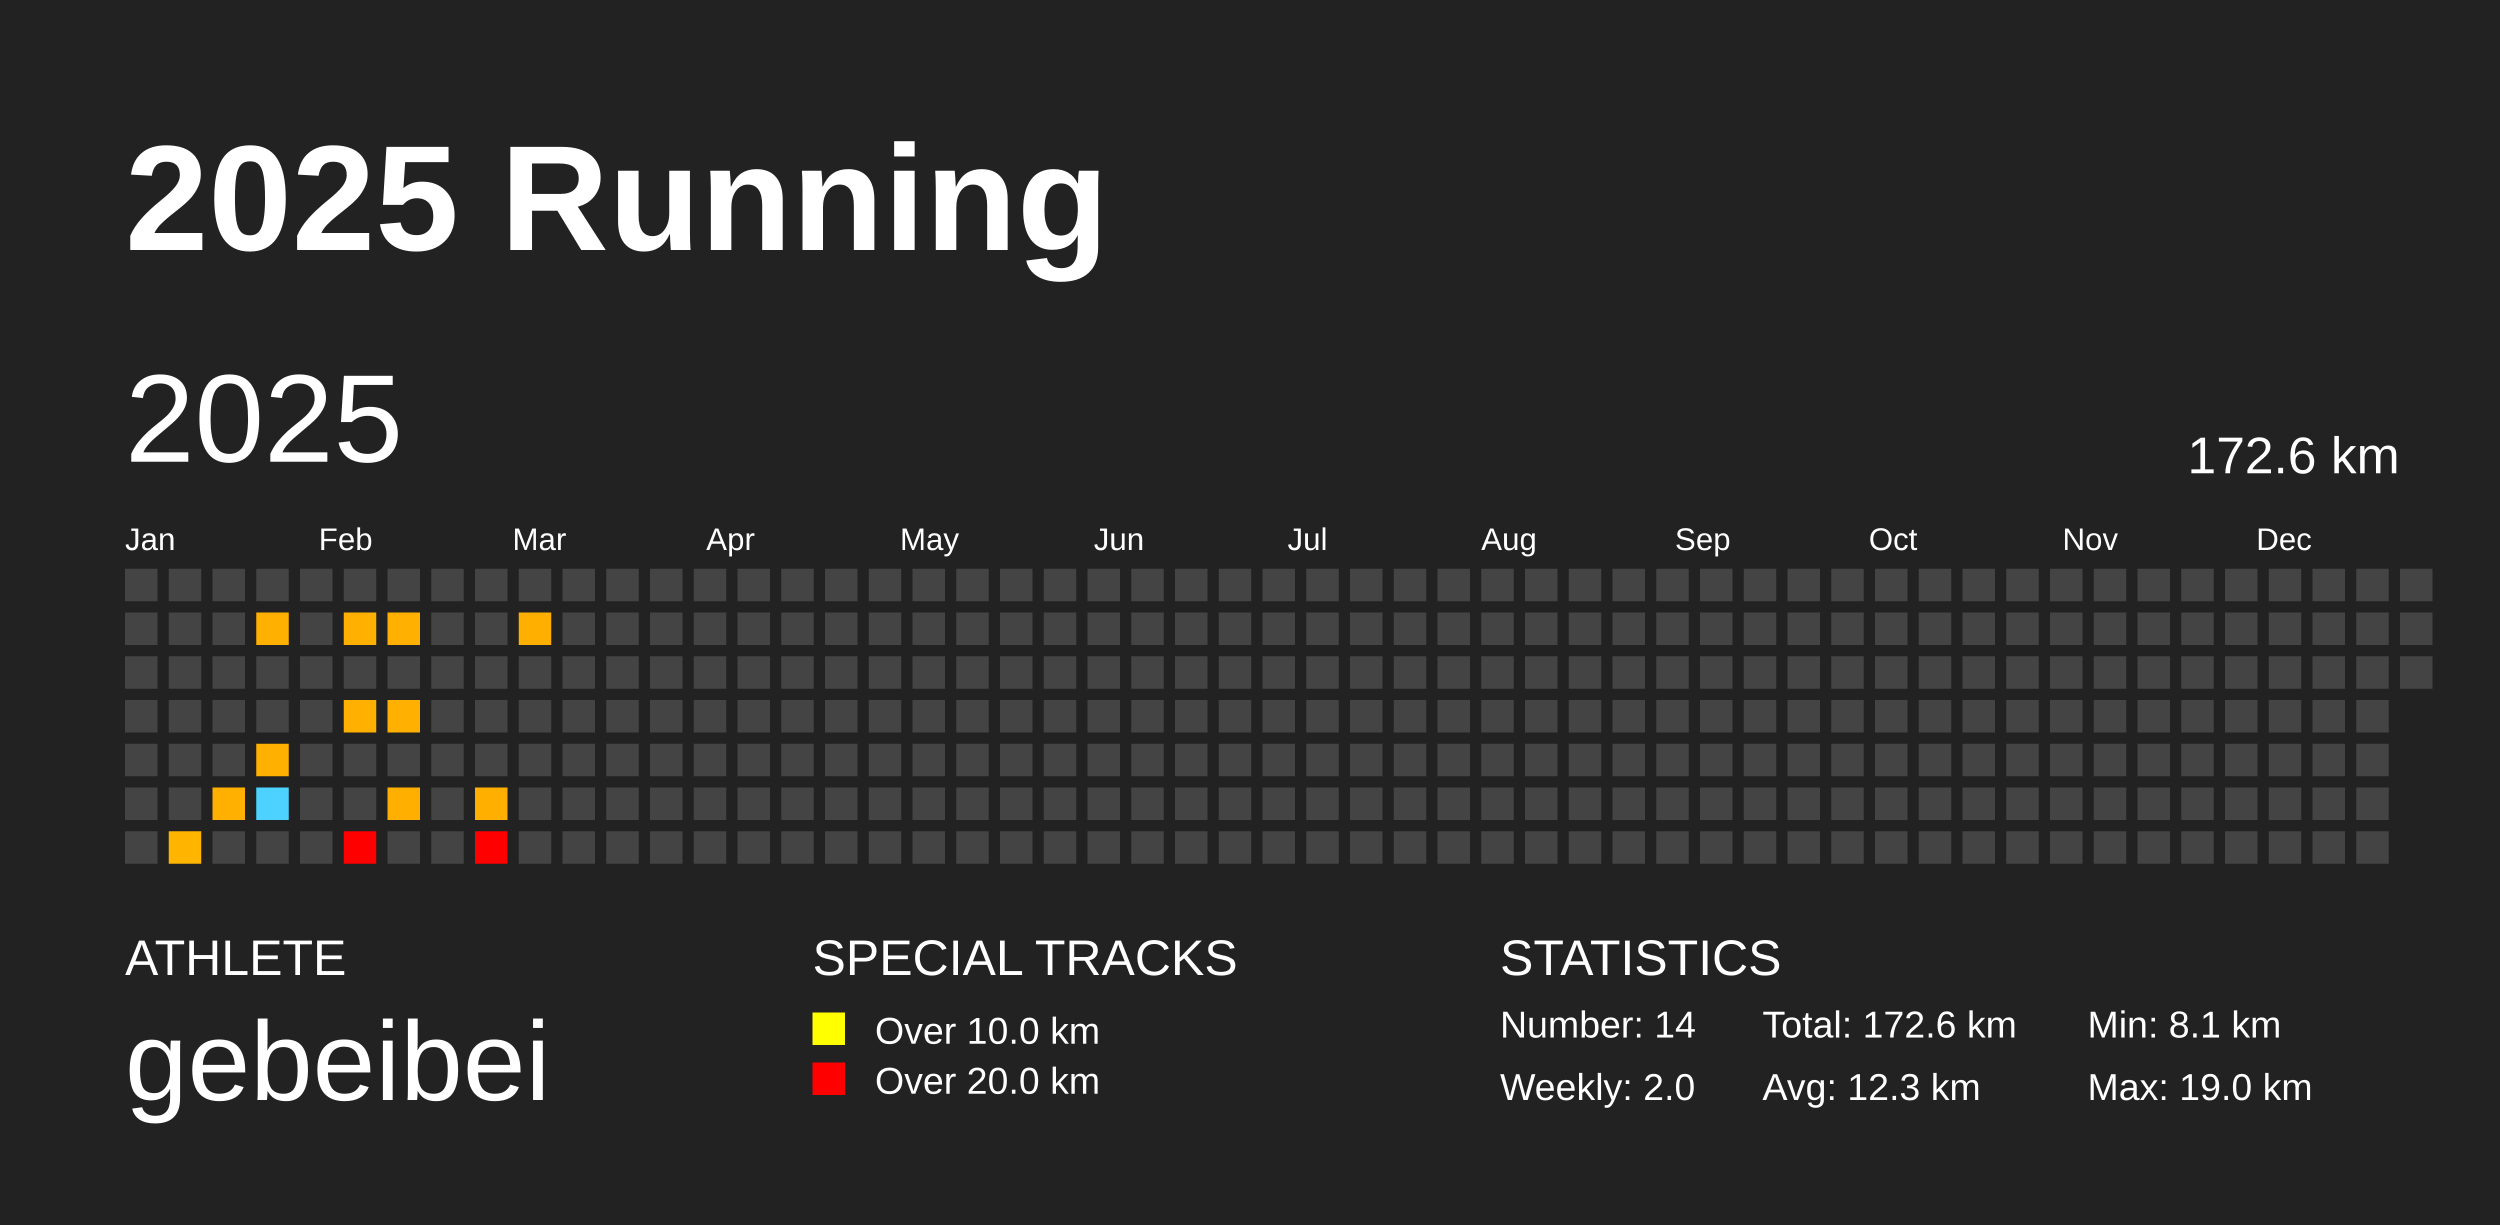
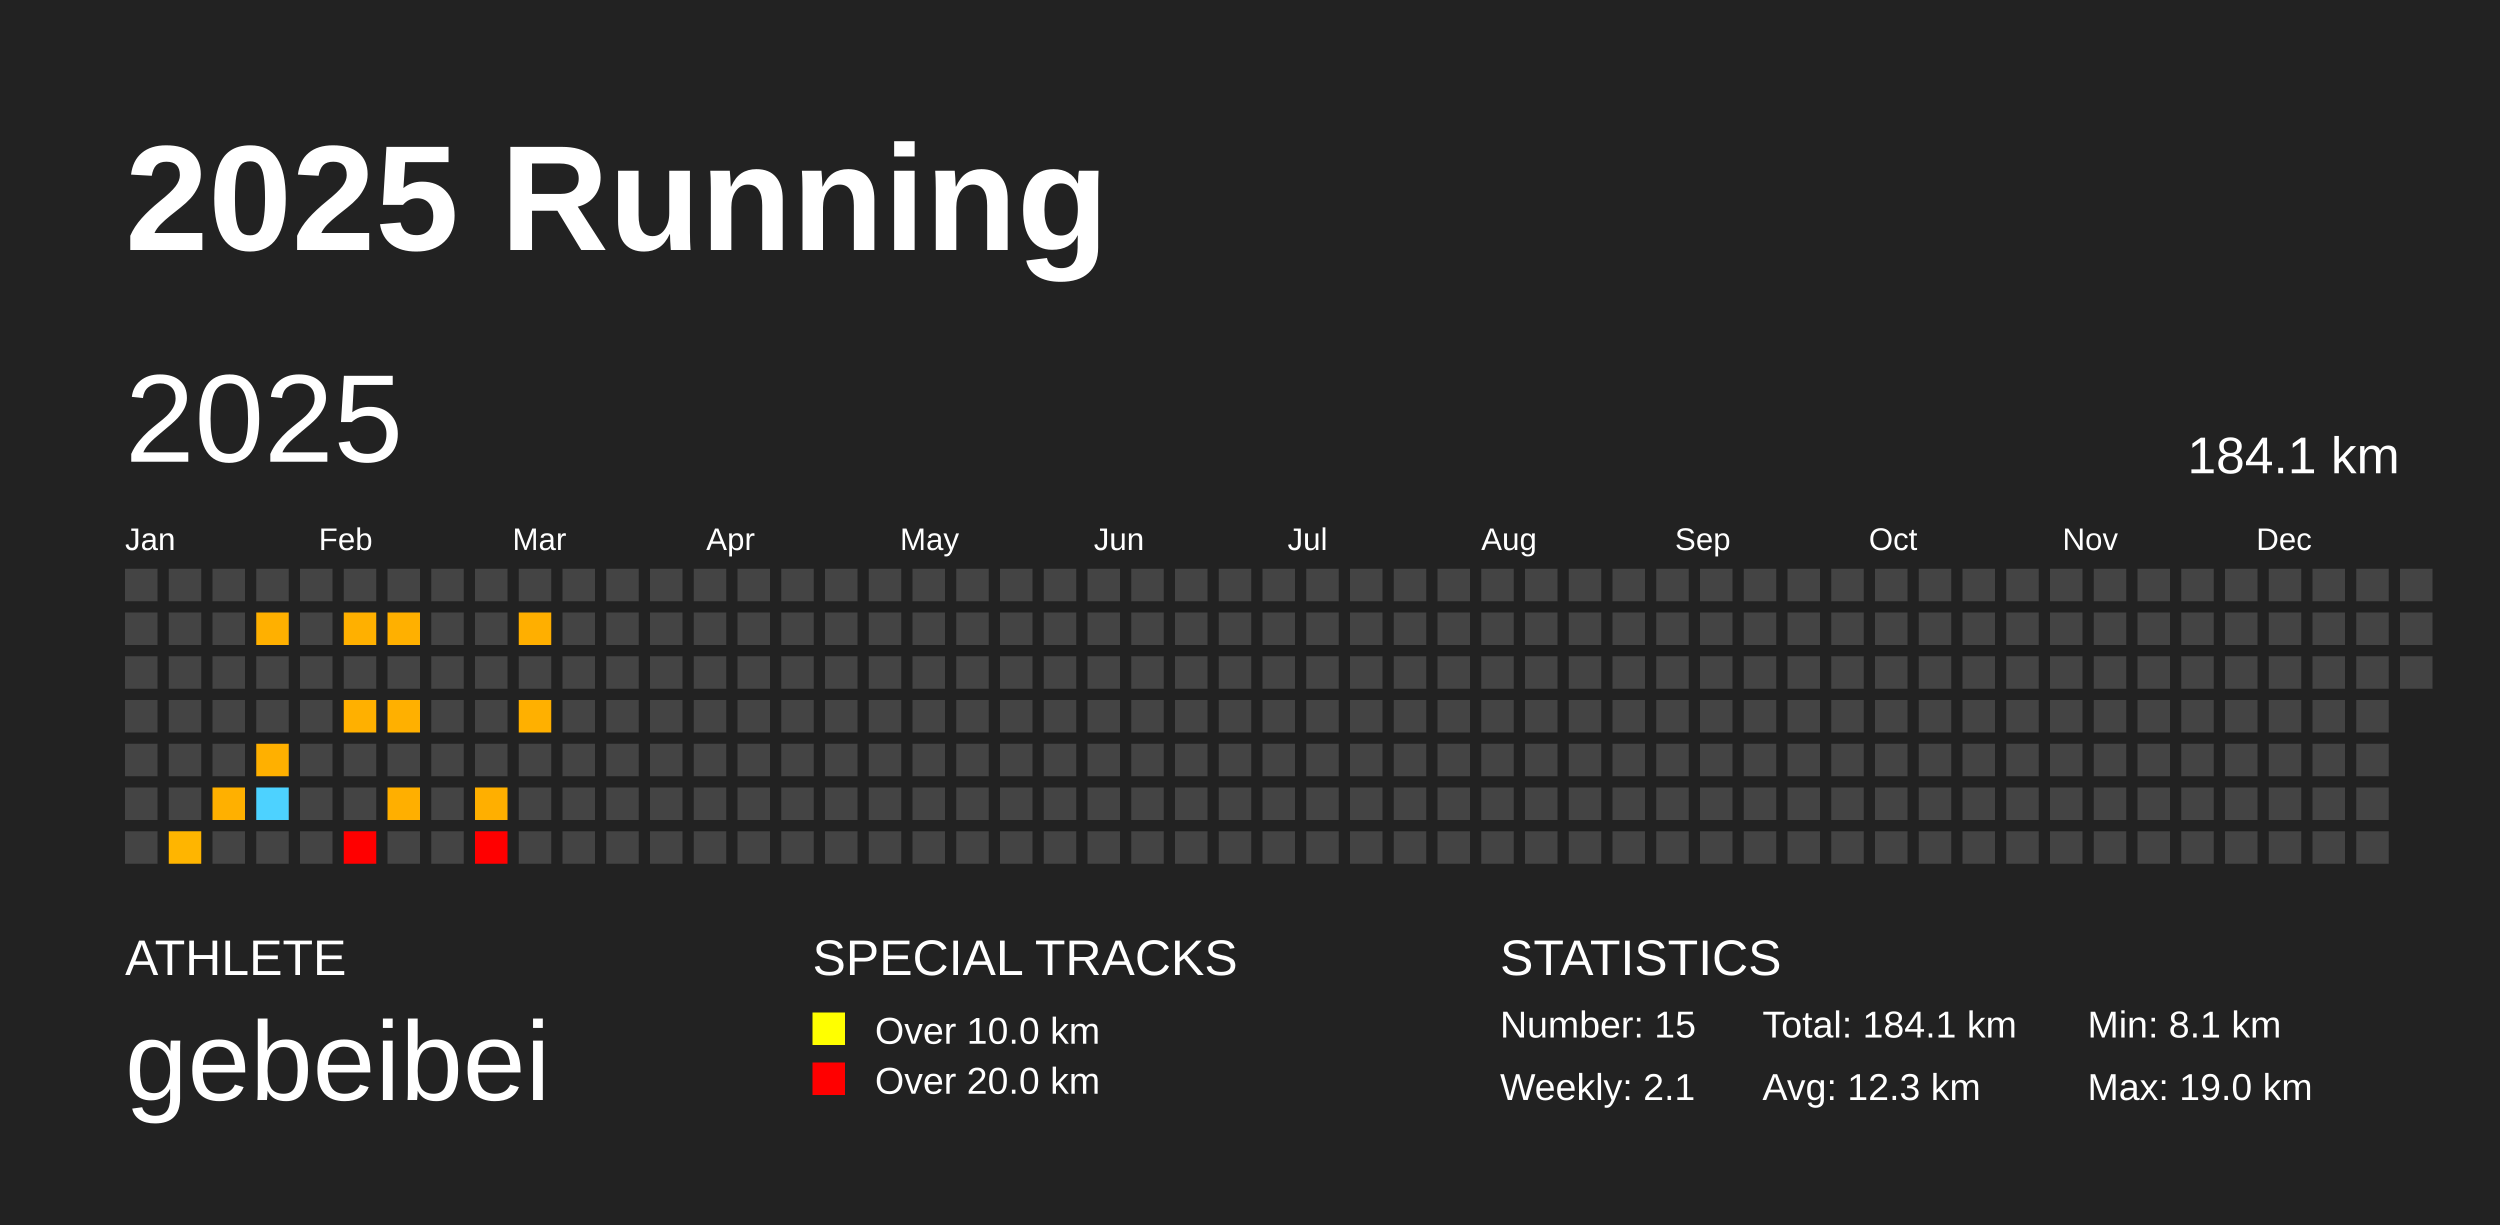
<svg xmlns="http://www.w3.org/2000/svg" baseProfile="full" height="98mm" version="1.1" viewBox="0,0,200,98" width="200mm">
  <defs />
  <rect fill="#222222" height="98" width="200" x="0" y="0" />
  <text fill="#FFFFFF" style="font-size:12px; font-family:Arial; font-weight:bold;" x="10" y="20">2025 Running</text>
  <text fill="#FFFFFF" style="font-size:4px; font-family:Arial" x="10" y="78">ATHLETE</text>
  <text fill="#FFFFFF" style="font-size:9px; font-family:Arial" x="10" y="88">gebeibei</text>
  <text fill="#FFFFFF" style="font-size:4px; font-family:Arial" x="65" y="78">SPECIAL TRACKS</text>
  <rect fill="yellow" height="2.6" width="2.6" x="65" y="81" />
  <text fill="#FFFFFF" style="font-size:3px; font-family:Arial" x="70" y="83.5">Over 10.0 km</text>
  <rect fill="red" height="2.6" width="2.6" x="65" y="85" />
  <text fill="#FFFFFF" style="font-size:3px; font-family:Arial" x="70" y="87.5">Over 20.0 km</text>
  <text fill="#FFFFFF" style="font-size:4px; font-family:Arial" x="120" y="78">STATISTICS</text>
-   <text fill="#FFFFFF" style="font-size:3px; font-family:Arial" x="120" y="83">Number: 14</text>
-   <text fill="#FFFFFF" style="font-size:3px; font-family:Arial" x="120" y="88">Weekly: 2.0</text>
-   <text fill="#FFFFFF" style="font-size:3px; font-family:Arial" x="141" y="83">Total: 172.6 km</text>
+   <text fill="#FFFFFF" style="font-size:3px; font-family:Arial" x="120" y="83">Number: 15</text>
+   <text fill="#FFFFFF" style="font-size:3px; font-family:Arial" x="120" y="88">Weekly: 2.1</text>
+   <text fill="#FFFFFF" style="font-size:3px; font-family:Arial" x="141" y="83">Total: 184.1 km</text>
  <text fill="#FFFFFF" style="font-size:3px; font-family:Arial" x="141" y="88">Avg: 12.3 km</text>
  <text fill="#FFFFFF" style="font-size:3px; font-family:Arial" x="167" y="83">Min: 8.1 km</text>
  <text fill="#FFFFFF" style="font-size:3px; font-family:Arial" x="167" y="88">Max: 19.0 km</text>
  <text dominant-baseline="hanging" fill="#FFFFFF" style="font-size:10.0px; font-family:Arial;" x="10" y="30">2025</text>
-   <text dominant-baseline="hanging" fill="#FFFFFF" style="font-size:4.125px; font-family:Arial;" x="175" y="35">172.6 km</text>
+   <text dominant-baseline="hanging" fill="#FFFFFF" style="font-size:4.125px; font-family:Arial;" x="175" y="35">184.1 km</text>
  <text fill="#FFFFFF" style="font-size:2.5px; font-family:Arial" x="10.0" y="44">Jan</text>
  <text fill="#FFFFFF" style="font-size:2.5px; font-family:Arial" x="25.5" y="44">Feb</text>
  <text fill="#FFFFFF" style="font-size:2.5px; font-family:Arial" x="41.0" y="44">Mar</text>
  <text fill="#FFFFFF" style="font-size:2.5px; font-family:Arial" x="56.5" y="44">Apr</text>
  <text fill="#FFFFFF" style="font-size:2.5px; font-family:Arial" x="72.0" y="44">May</text>
  <text fill="#FFFFFF" style="font-size:2.5px; font-family:Arial" x="87.5" y="44">Jun</text>
  <text fill="#FFFFFF" style="font-size:2.5px; font-family:Arial" x="103.0" y="44">Jul</text>
  <text fill="#FFFFFF" style="font-size:2.5px; font-family:Arial" x="118.5" y="44">Aug</text>
  <text fill="#FFFFFF" style="font-size:2.5px; font-family:Arial" x="134.0" y="44">Sep</text>
  <text fill="#FFFFFF" style="font-size:2.5px; font-family:Arial" x="149.5" y="44">Oct</text>
  <text fill="#FFFFFF" style="font-size:2.5px; font-family:Arial" x="165.0" y="44">Nov</text>
  <text fill="#FFFFFF" style="font-size:2.5px; font-family:Arial" x="180.5" y="44">Dec</text>
  <rect fill="#444444" height="2.6" width="2.6" x="10.0" y="45.5" />
  <rect fill="#444444" height="2.6" width="2.6" x="10.0" y="49.0" />
  <rect fill="#444444" height="2.6" width="2.6" x="10.0" y="52.5" />
  <rect fill="#444444" height="2.6" width="2.6" x="10.0" y="56.0" />
  <rect fill="#444444" height="2.6" width="2.6" x="10.0" y="59.5" />
  <rect fill="#444444" height="2.6" width="2.6" x="10.0" y="63.0" />
  <rect fill="#444444" height="2.6" width="2.6" x="10.0" y="66.5" />
  <rect fill="#444444" height="2.6" width="2.6" x="13.5" y="45.5" />
  <rect fill="#444444" height="2.6" width="2.6" x="13.5" y="49.0" />
  <rect fill="#444444" height="2.6" width="2.6" x="13.5" y="52.5" />
  <rect fill="#444444" height="2.6" width="2.6" x="13.5" y="56.0" />
  <rect fill="#444444" height="2.6" width="2.6" x="13.5" y="59.5" />
  <rect fill="#444444" height="2.6" width="2.6" x="13.5" y="63.0" />
  <rect fill="#ffb500" height="2.6" width="2.6" x="13.5" y="66.5" />
  <rect fill="#444444" height="2.6" width="2.6" x="17.0" y="45.5" />
  <rect fill="#444444" height="2.6" width="2.6" x="17.0" y="49.0" />
  <rect fill="#444444" height="2.6" width="2.6" x="17.0" y="52.5" />
  <rect fill="#444444" height="2.6" width="2.6" x="17.0" y="56.0" />
  <rect fill="#444444" height="2.6" width="2.6" x="17.0" y="59.5" />
  <rect fill="#ffb000" height="2.6" width="2.6" x="17.0" y="63.0" />
  <rect fill="#444444" height="2.6" width="2.6" x="17.0" y="66.5" />
  <rect fill="#444444" height="2.6" width="2.6" x="20.5" y="45.5" />
  <rect fill="#ffb000" height="2.6" width="2.6" x="20.5" y="49.0" />
  <rect fill="#444444" height="2.6" width="2.6" x="20.5" y="52.5" />
  <rect fill="#444444" height="2.6" width="2.6" x="20.5" y="56.0" />
  <rect fill="#ffb000" height="2.6" width="2.6" x="20.5" y="59.5" />
  <rect fill="#4dd2ff" height="2.6" width="2.6" x="20.5" y="63.0" />
  <rect fill="#444444" height="2.6" width="2.6" x="20.5" y="66.5" />
  <rect fill="#444444" height="2.6" width="2.6" x="24.0" y="45.5" />
  <rect fill="#444444" height="2.6" width="2.6" x="24.0" y="49.0" />
  <rect fill="#444444" height="2.6" width="2.6" x="24.0" y="52.5" />
  <rect fill="#444444" height="2.6" width="2.6" x="24.0" y="56.0" />
  <rect fill="#444444" height="2.6" width="2.6" x="24.0" y="59.5" />
  <rect fill="#444444" height="2.6" width="2.6" x="24.0" y="63.0" />
  <rect fill="#444444" height="2.6" width="2.6" x="24.0" y="66.5" />
  <rect fill="#444444" height="2.6" width="2.6" x="27.5" y="45.5" />
  <rect fill="#ffb000" height="2.6" width="2.6" x="27.5" y="49.0" />
  <rect fill="#444444" height="2.6" width="2.6" x="27.5" y="52.5" />
  <rect fill="#ffb000" height="2.6" width="2.6" x="27.5" y="56.0" />
  <rect fill="#444444" height="2.6" width="2.6" x="27.5" y="59.5" />
  <rect fill="#444444" height="2.6" width="2.6" x="27.5" y="63.0" />
  <rect fill="#ff0000" height="2.6" width="2.6" x="27.5" y="66.5" />
  <rect fill="#444444" height="2.6" width="2.6" x="31.0" y="45.5" />
  <rect fill="#ffb000" height="2.6" width="2.6" x="31.0" y="49.0" />
  <rect fill="#444444" height="2.6" width="2.6" x="31.0" y="52.5" />
  <rect fill="#ffb000" height="2.6" width="2.6" x="31.0" y="56.0" />
  <rect fill="#444444" height="2.6" width="2.6" x="31.0" y="59.5" />
  <rect fill="#ffaf00" height="2.6" width="2.6" x="31.0" y="63.0" />
  <rect fill="#444444" height="2.6" width="2.6" x="31.0" y="66.5" />
  <rect fill="#444444" height="2.6" width="2.6" x="34.5" y="45.5" />
  <rect fill="#444444" height="2.6" width="2.6" x="34.5" y="49.0" />
  <rect fill="#444444" height="2.6" width="2.6" x="34.5" y="52.5" />
  <rect fill="#444444" height="2.6" width="2.6" x="34.5" y="56.0" />
  <rect fill="#444444" height="2.6" width="2.6" x="34.5" y="59.5" />
  <rect fill="#444444" height="2.6" width="2.6" x="34.5" y="63.0" />
  <rect fill="#444444" height="2.6" width="2.6" x="34.5" y="66.5" />
  <rect fill="#444444" height="2.6" width="2.6" x="38.0" y="45.5" />
  <rect fill="#444444" height="2.6" width="2.6" x="38.0" y="49.0" />
  <rect fill="#444444" height="2.6" width="2.6" x="38.0" y="52.5" />
  <rect fill="#444444" height="2.6" width="2.6" x="38.0" y="56.0" />
  <rect fill="#444444" height="2.6" width="2.6" x="38.0" y="59.5" />
  <rect fill="#ffaf00" height="2.6" width="2.6" x="38.0" y="63.0" />
  <rect fill="#ff0000" height="2.6" width="2.6" x="38.0" y="66.5" />
  <rect fill="#444444" height="2.6" width="2.6" x="41.5" y="45.5" />
  <rect fill="#ffaf00" height="2.6" width="2.6" x="41.5" y="49.0" />
  <rect fill="#444444" height="2.6" width="2.6" x="41.5" y="52.5" />
-   <rect fill="#444444" height="2.6" width="2.6" x="41.5" y="56.0" />
+   <rect fill="#ffb000" height="2.6" width="2.6" x="41.5" y="56.0" />
  <rect fill="#444444" height="2.6" width="2.6" x="41.5" y="59.5" />
  <rect fill="#444444" height="2.6" width="2.6" x="41.5" y="63.0" />
  <rect fill="#444444" height="2.6" width="2.6" x="41.5" y="66.5" />
  <rect fill="#444444" height="2.6" width="2.6" x="45.0" y="45.5" />
  <rect fill="#444444" height="2.6" width="2.6" x="45.0" y="49.0" />
  <rect fill="#444444" height="2.6" width="2.6" x="45.0" y="52.5" />
  <rect fill="#444444" height="2.6" width="2.6" x="45.0" y="56.0" />
  <rect fill="#444444" height="2.6" width="2.6" x="45.0" y="59.5" />
  <rect fill="#444444" height="2.6" width="2.6" x="45.0" y="63.0" />
  <rect fill="#444444" height="2.6" width="2.6" x="45.0" y="66.5" />
  <rect fill="#444444" height="2.6" width="2.6" x="48.5" y="45.5" />
  <rect fill="#444444" height="2.6" width="2.6" x="48.5" y="49.0" />
  <rect fill="#444444" height="2.6" width="2.6" x="48.5" y="52.5" />
  <rect fill="#444444" height="2.6" width="2.6" x="48.5" y="56.0" />
  <rect fill="#444444" height="2.6" width="2.6" x="48.5" y="59.5" />
  <rect fill="#444444" height="2.6" width="2.6" x="48.5" y="63.0" />
  <rect fill="#444444" height="2.6" width="2.6" x="48.5" y="66.5" />
  <rect fill="#444444" height="2.6" width="2.6" x="52.0" y="45.5" />
  <rect fill="#444444" height="2.6" width="2.6" x="52.0" y="49.0" />
  <rect fill="#444444" height="2.6" width="2.6" x="52.0" y="52.5" />
  <rect fill="#444444" height="2.6" width="2.6" x="52.0" y="56.0" />
  <rect fill="#444444" height="2.6" width="2.6" x="52.0" y="59.5" />
  <rect fill="#444444" height="2.6" width="2.6" x="52.0" y="63.0" />
  <rect fill="#444444" height="2.6" width="2.6" x="52.0" y="66.5" />
  <rect fill="#444444" height="2.6" width="2.6" x="55.5" y="45.5" />
  <rect fill="#444444" height="2.6" width="2.6" x="55.5" y="49.0" />
  <rect fill="#444444" height="2.6" width="2.6" x="55.5" y="52.5" />
  <rect fill="#444444" height="2.6" width="2.6" x="55.5" y="56.0" />
  <rect fill="#444444" height="2.6" width="2.6" x="55.5" y="59.5" />
  <rect fill="#444444" height="2.6" width="2.6" x="55.5" y="63.0" />
  <rect fill="#444444" height="2.6" width="2.6" x="55.5" y="66.5" />
  <rect fill="#444444" height="2.6" width="2.6" x="59.0" y="45.5" />
  <rect fill="#444444" height="2.6" width="2.6" x="59.0" y="49.0" />
  <rect fill="#444444" height="2.6" width="2.6" x="59.0" y="52.5" />
  <rect fill="#444444" height="2.6" width="2.6" x="59.0" y="56.0" />
  <rect fill="#444444" height="2.6" width="2.6" x="59.0" y="59.5" />
  <rect fill="#444444" height="2.6" width="2.6" x="59.0" y="63.0" />
  <rect fill="#444444" height="2.6" width="2.6" x="59.0" y="66.5" />
  <rect fill="#444444" height="2.6" width="2.6" x="62.5" y="45.5" />
  <rect fill="#444444" height="2.6" width="2.6" x="62.5" y="49.0" />
  <rect fill="#444444" height="2.6" width="2.6" x="62.5" y="52.5" />
  <rect fill="#444444" height="2.6" width="2.6" x="62.5" y="56.0" />
  <rect fill="#444444" height="2.6" width="2.6" x="62.5" y="59.5" />
  <rect fill="#444444" height="2.6" width="2.6" x="62.5" y="63.0" />
  <rect fill="#444444" height="2.6" width="2.6" x="62.5" y="66.5" />
  <rect fill="#444444" height="2.6" width="2.6" x="66.0" y="45.5" />
  <rect fill="#444444" height="2.6" width="2.6" x="66.0" y="49.0" />
  <rect fill="#444444" height="2.6" width="2.6" x="66.0" y="52.5" />
  <rect fill="#444444" height="2.6" width="2.6" x="66.0" y="56.0" />
  <rect fill="#444444" height="2.6" width="2.6" x="66.0" y="59.5" />
  <rect fill="#444444" height="2.6" width="2.6" x="66.0" y="63.0" />
  <rect fill="#444444" height="2.6" width="2.6" x="66.0" y="66.5" />
  <rect fill="#444444" height="2.6" width="2.6" x="69.5" y="45.5" />
  <rect fill="#444444" height="2.6" width="2.6" x="69.5" y="49.0" />
  <rect fill="#444444" height="2.6" width="2.6" x="69.5" y="52.5" />
  <rect fill="#444444" height="2.6" width="2.6" x="69.5" y="56.0" />
  <rect fill="#444444" height="2.6" width="2.6" x="69.5" y="59.5" />
  <rect fill="#444444" height="2.6" width="2.6" x="69.5" y="63.0" />
  <rect fill="#444444" height="2.6" width="2.6" x="69.5" y="66.5" />
  <rect fill="#444444" height="2.6" width="2.6" x="73.0" y="45.5" />
  <rect fill="#444444" height="2.6" width="2.6" x="73.0" y="49.0" />
  <rect fill="#444444" height="2.6" width="2.6" x="73.0" y="52.5" />
  <rect fill="#444444" height="2.6" width="2.6" x="73.0" y="56.0" />
  <rect fill="#444444" height="2.6" width="2.6" x="73.0" y="59.5" />
  <rect fill="#444444" height="2.6" width="2.6" x="73.0" y="63.0" />
  <rect fill="#444444" height="2.6" width="2.6" x="73.0" y="66.5" />
  <rect fill="#444444" height="2.6" width="2.6" x="76.5" y="45.5" />
  <rect fill="#444444" height="2.6" width="2.6" x="76.5" y="49.0" />
  <rect fill="#444444" height="2.6" width="2.6" x="76.5" y="52.5" />
  <rect fill="#444444" height="2.6" width="2.6" x="76.5" y="56.0" />
  <rect fill="#444444" height="2.6" width="2.6" x="76.5" y="59.5" />
  <rect fill="#444444" height="2.6" width="2.6" x="76.5" y="63.0" />
  <rect fill="#444444" height="2.6" width="2.6" x="76.5" y="66.5" />
  <rect fill="#444444" height="2.6" width="2.6" x="80.0" y="45.5" />
  <rect fill="#444444" height="2.6" width="2.6" x="80.0" y="49.0" />
  <rect fill="#444444" height="2.6" width="2.6" x="80.0" y="52.5" />
  <rect fill="#444444" height="2.6" width="2.6" x="80.0" y="56.0" />
  <rect fill="#444444" height="2.6" width="2.6" x="80.0" y="59.5" />
  <rect fill="#444444" height="2.6" width="2.6" x="80.0" y="63.0" />
  <rect fill="#444444" height="2.6" width="2.6" x="80.0" y="66.5" />
  <rect fill="#444444" height="2.6" width="2.6" x="83.5" y="45.5" />
  <rect fill="#444444" height="2.6" width="2.6" x="83.5" y="49.0" />
  <rect fill="#444444" height="2.6" width="2.6" x="83.5" y="52.5" />
  <rect fill="#444444" height="2.6" width="2.6" x="83.5" y="56.0" />
  <rect fill="#444444" height="2.6" width="2.6" x="83.5" y="59.5" />
  <rect fill="#444444" height="2.6" width="2.6" x="83.5" y="63.0" />
  <rect fill="#444444" height="2.6" width="2.6" x="83.5" y="66.5" />
  <rect fill="#444444" height="2.6" width="2.6" x="87.0" y="45.5" />
  <rect fill="#444444" height="2.6" width="2.6" x="87.0" y="49.0" />
  <rect fill="#444444" height="2.6" width="2.6" x="87.0" y="52.5" />
  <rect fill="#444444" height="2.6" width="2.6" x="87.0" y="56.0" />
  <rect fill="#444444" height="2.6" width="2.6" x="87.0" y="59.5" />
  <rect fill="#444444" height="2.6" width="2.6" x="87.0" y="63.0" />
  <rect fill="#444444" height="2.6" width="2.6" x="87.0" y="66.5" />
  <rect fill="#444444" height="2.6" width="2.6" x="90.5" y="45.5" />
  <rect fill="#444444" height="2.6" width="2.6" x="90.5" y="49.0" />
  <rect fill="#444444" height="2.6" width="2.6" x="90.5" y="52.5" />
  <rect fill="#444444" height="2.6" width="2.6" x="90.5" y="56.0" />
  <rect fill="#444444" height="2.6" width="2.6" x="90.5" y="59.5" />
  <rect fill="#444444" height="2.6" width="2.6" x="90.5" y="63.0" />
  <rect fill="#444444" height="2.6" width="2.6" x="90.5" y="66.5" />
  <rect fill="#444444" height="2.6" width="2.6" x="94.0" y="45.5" />
  <rect fill="#444444" height="2.6" width="2.6" x="94.0" y="49.0" />
  <rect fill="#444444" height="2.6" width="2.6" x="94.0" y="52.5" />
  <rect fill="#444444" height="2.6" width="2.6" x="94.0" y="56.0" />
  <rect fill="#444444" height="2.6" width="2.6" x="94.0" y="59.5" />
  <rect fill="#444444" height="2.6" width="2.6" x="94.0" y="63.0" />
  <rect fill="#444444" height="2.6" width="2.6" x="94.0" y="66.5" />
  <rect fill="#444444" height="2.6" width="2.6" x="97.5" y="45.5" />
  <rect fill="#444444" height="2.6" width="2.6" x="97.5" y="49.0" />
  <rect fill="#444444" height="2.6" width="2.6" x="97.5" y="52.5" />
  <rect fill="#444444" height="2.6" width="2.6" x="97.5" y="56.0" />
  <rect fill="#444444" height="2.6" width="2.6" x="97.5" y="59.5" />
  <rect fill="#444444" height="2.6" width="2.6" x="97.5" y="63.0" />
  <rect fill="#444444" height="2.6" width="2.6" x="97.5" y="66.5" />
  <rect fill="#444444" height="2.6" width="2.6" x="101.0" y="45.5" />
  <rect fill="#444444" height="2.6" width="2.6" x="101.0" y="49.0" />
  <rect fill="#444444" height="2.6" width="2.6" x="101.0" y="52.5" />
  <rect fill="#444444" height="2.6" width="2.6" x="101.0" y="56.0" />
  <rect fill="#444444" height="2.6" width="2.6" x="101.0" y="59.5" />
  <rect fill="#444444" height="2.6" width="2.6" x="101.0" y="63.0" />
  <rect fill="#444444" height="2.6" width="2.6" x="101.0" y="66.5" />
  <rect fill="#444444" height="2.6" width="2.6" x="104.5" y="45.5" />
  <rect fill="#444444" height="2.6" width="2.6" x="104.5" y="49.0" />
  <rect fill="#444444" height="2.6" width="2.6" x="104.5" y="52.5" />
  <rect fill="#444444" height="2.6" width="2.6" x="104.5" y="56.0" />
  <rect fill="#444444" height="2.6" width="2.6" x="104.5" y="59.5" />
  <rect fill="#444444" height="2.6" width="2.6" x="104.5" y="63.0" />
  <rect fill="#444444" height="2.6" width="2.6" x="104.5" y="66.5" />
  <rect fill="#444444" height="2.6" width="2.6" x="108.0" y="45.5" />
  <rect fill="#444444" height="2.6" width="2.6" x="108.0" y="49.0" />
  <rect fill="#444444" height="2.6" width="2.6" x="108.0" y="52.5" />
  <rect fill="#444444" height="2.6" width="2.6" x="108.0" y="56.0" />
  <rect fill="#444444" height="2.6" width="2.6" x="108.0" y="59.5" />
  <rect fill="#444444" height="2.6" width="2.6" x="108.0" y="63.0" />
  <rect fill="#444444" height="2.6" width="2.6" x="108.0" y="66.5" />
  <rect fill="#444444" height="2.6" width="2.6" x="111.5" y="45.5" />
  <rect fill="#444444" height="2.6" width="2.6" x="111.5" y="49.0" />
  <rect fill="#444444" height="2.6" width="2.6" x="111.5" y="52.5" />
  <rect fill="#444444" height="2.6" width="2.6" x="111.5" y="56.0" />
  <rect fill="#444444" height="2.6" width="2.6" x="111.5" y="59.5" />
  <rect fill="#444444" height="2.6" width="2.6" x="111.5" y="63.0" />
  <rect fill="#444444" height="2.6" width="2.6" x="111.5" y="66.5" />
  <rect fill="#444444" height="2.6" width="2.6" x="115.0" y="45.5" />
  <rect fill="#444444" height="2.6" width="2.6" x="115.0" y="49.0" />
  <rect fill="#444444" height="2.6" width="2.6" x="115.0" y="52.5" />
  <rect fill="#444444" height="2.6" width="2.6" x="115.0" y="56.0" />
  <rect fill="#444444" height="2.6" width="2.6" x="115.0" y="59.5" />
  <rect fill="#444444" height="2.6" width="2.6" x="115.0" y="63.0" />
  <rect fill="#444444" height="2.6" width="2.6" x="115.0" y="66.5" />
  <rect fill="#444444" height="2.6" width="2.6" x="118.5" y="45.5" />
  <rect fill="#444444" height="2.6" width="2.6" x="118.5" y="49.0" />
  <rect fill="#444444" height="2.6" width="2.6" x="118.5" y="52.5" />
  <rect fill="#444444" height="2.6" width="2.6" x="118.5" y="56.0" />
  <rect fill="#444444" height="2.6" width="2.6" x="118.5" y="59.5" />
  <rect fill="#444444" height="2.6" width="2.6" x="118.5" y="63.0" />
  <rect fill="#444444" height="2.6" width="2.6" x="118.5" y="66.5" />
  <rect fill="#444444" height="2.6" width="2.6" x="122.0" y="45.5" />
  <rect fill="#444444" height="2.6" width="2.6" x="122.0" y="49.0" />
  <rect fill="#444444" height="2.6" width="2.6" x="122.0" y="52.5" />
  <rect fill="#444444" height="2.6" width="2.6" x="122.0" y="56.0" />
  <rect fill="#444444" height="2.6" width="2.6" x="122.0" y="59.5" />
  <rect fill="#444444" height="2.6" width="2.6" x="122.0" y="63.0" />
  <rect fill="#444444" height="2.6" width="2.6" x="122.0" y="66.5" />
  <rect fill="#444444" height="2.6" width="2.6" x="125.5" y="45.5" />
  <rect fill="#444444" height="2.6" width="2.6" x="125.5" y="49.0" />
  <rect fill="#444444" height="2.6" width="2.6" x="125.5" y="52.5" />
  <rect fill="#444444" height="2.6" width="2.6" x="125.5" y="56.0" />
  <rect fill="#444444" height="2.6" width="2.6" x="125.5" y="59.5" />
  <rect fill="#444444" height="2.6" width="2.6" x="125.5" y="63.0" />
  <rect fill="#444444" height="2.6" width="2.6" x="125.5" y="66.5" />
  <rect fill="#444444" height="2.6" width="2.6" x="129.0" y="45.5" />
  <rect fill="#444444" height="2.6" width="2.6" x="129.0" y="49.0" />
  <rect fill="#444444" height="2.6" width="2.6" x="129.0" y="52.5" />
  <rect fill="#444444" height="2.6" width="2.6" x="129.0" y="56.0" />
  <rect fill="#444444" height="2.6" width="2.6" x="129.0" y="59.5" />
  <rect fill="#444444" height="2.6" width="2.6" x="129.0" y="63.0" />
  <rect fill="#444444" height="2.6" width="2.6" x="129.0" y="66.5" />
  <rect fill="#444444" height="2.6" width="2.6" x="132.5" y="45.5" />
  <rect fill="#444444" height="2.6" width="2.6" x="132.5" y="49.0" />
  <rect fill="#444444" height="2.6" width="2.6" x="132.5" y="52.5" />
  <rect fill="#444444" height="2.6" width="2.6" x="132.5" y="56.0" />
  <rect fill="#444444" height="2.6" width="2.6" x="132.5" y="59.5" />
  <rect fill="#444444" height="2.6" width="2.6" x="132.5" y="63.0" />
  <rect fill="#444444" height="2.6" width="2.6" x="132.5" y="66.5" />
  <rect fill="#444444" height="2.6" width="2.6" x="136.0" y="45.5" />
  <rect fill="#444444" height="2.6" width="2.6" x="136.0" y="49.0" />
  <rect fill="#444444" height="2.6" width="2.6" x="136.0" y="52.5" />
  <rect fill="#444444" height="2.6" width="2.6" x="136.0" y="56.0" />
  <rect fill="#444444" height="2.6" width="2.6" x="136.0" y="59.5" />
  <rect fill="#444444" height="2.6" width="2.6" x="136.0" y="63.0" />
  <rect fill="#444444" height="2.6" width="2.6" x="136.0" y="66.5" />
  <rect fill="#444444" height="2.6" width="2.6" x="139.5" y="45.5" />
  <rect fill="#444444" height="2.6" width="2.6" x="139.5" y="49.0" />
  <rect fill="#444444" height="2.6" width="2.6" x="139.5" y="52.5" />
  <rect fill="#444444" height="2.6" width="2.6" x="139.5" y="56.0" />
  <rect fill="#444444" height="2.6" width="2.6" x="139.5" y="59.5" />
  <rect fill="#444444" height="2.6" width="2.6" x="139.5" y="63.0" />
  <rect fill="#444444" height="2.6" width="2.6" x="139.5" y="66.5" />
  <rect fill="#444444" height="2.6" width="2.6" x="143.0" y="45.5" />
  <rect fill="#444444" height="2.6" width="2.6" x="143.0" y="49.0" />
  <rect fill="#444444" height="2.6" width="2.6" x="143.0" y="52.5" />
  <rect fill="#444444" height="2.6" width="2.6" x="143.0" y="56.0" />
  <rect fill="#444444" height="2.6" width="2.6" x="143.0" y="59.5" />
  <rect fill="#444444" height="2.6" width="2.6" x="143.0" y="63.0" />
  <rect fill="#444444" height="2.6" width="2.6" x="143.0" y="66.5" />
  <rect fill="#444444" height="2.6" width="2.6" x="146.5" y="45.5" />
  <rect fill="#444444" height="2.6" width="2.6" x="146.5" y="49.0" />
  <rect fill="#444444" height="2.6" width="2.6" x="146.5" y="52.5" />
  <rect fill="#444444" height="2.6" width="2.6" x="146.5" y="56.0" />
  <rect fill="#444444" height="2.6" width="2.6" x="146.5" y="59.5" />
  <rect fill="#444444" height="2.6" width="2.6" x="146.5" y="63.0" />
  <rect fill="#444444" height="2.6" width="2.6" x="146.5" y="66.5" />
  <rect fill="#444444" height="2.6" width="2.6" x="150.0" y="45.5" />
  <rect fill="#444444" height="2.6" width="2.6" x="150.0" y="49.0" />
  <rect fill="#444444" height="2.6" width="2.6" x="150.0" y="52.5" />
  <rect fill="#444444" height="2.6" width="2.6" x="150.0" y="56.0" />
  <rect fill="#444444" height="2.6" width="2.6" x="150.0" y="59.5" />
  <rect fill="#444444" height="2.6" width="2.6" x="150.0" y="63.0" />
  <rect fill="#444444" height="2.6" width="2.6" x="150.0" y="66.5" />
  <rect fill="#444444" height="2.6" width="2.6" x="153.5" y="45.5" />
  <rect fill="#444444" height="2.6" width="2.6" x="153.5" y="49.0" />
  <rect fill="#444444" height="2.6" width="2.6" x="153.5" y="52.5" />
  <rect fill="#444444" height="2.6" width="2.6" x="153.5" y="56.0" />
  <rect fill="#444444" height="2.6" width="2.6" x="153.5" y="59.5" />
  <rect fill="#444444" height="2.6" width="2.6" x="153.5" y="63.0" />
  <rect fill="#444444" height="2.6" width="2.6" x="153.5" y="66.5" />
  <rect fill="#444444" height="2.6" width="2.6" x="157.0" y="45.5" />
  <rect fill="#444444" height="2.6" width="2.6" x="157.0" y="49.0" />
  <rect fill="#444444" height="2.6" width="2.6" x="157.0" y="52.5" />
  <rect fill="#444444" height="2.6" width="2.6" x="157.0" y="56.0" />
  <rect fill="#444444" height="2.6" width="2.6" x="157.0" y="59.5" />
  <rect fill="#444444" height="2.6" width="2.6" x="157.0" y="63.0" />
  <rect fill="#444444" height="2.6" width="2.6" x="157.0" y="66.5" />
  <rect fill="#444444" height="2.6" width="2.6" x="160.5" y="45.5" />
  <rect fill="#444444" height="2.6" width="2.6" x="160.5" y="49.0" />
  <rect fill="#444444" height="2.6" width="2.6" x="160.5" y="52.5" />
  <rect fill="#444444" height="2.6" width="2.6" x="160.5" y="56.0" />
  <rect fill="#444444" height="2.6" width="2.6" x="160.5" y="59.5" />
  <rect fill="#444444" height="2.6" width="2.6" x="160.5" y="63.0" />
  <rect fill="#444444" height="2.6" width="2.6" x="160.5" y="66.5" />
  <rect fill="#444444" height="2.6" width="2.6" x="164.0" y="45.5" />
  <rect fill="#444444" height="2.6" width="2.6" x="164.0" y="49.0" />
  <rect fill="#444444" height="2.6" width="2.6" x="164.0" y="52.5" />
  <rect fill="#444444" height="2.6" width="2.6" x="164.0" y="56.0" />
  <rect fill="#444444" height="2.6" width="2.6" x="164.0" y="59.5" />
  <rect fill="#444444" height="2.6" width="2.6" x="164.0" y="63.0" />
  <rect fill="#444444" height="2.6" width="2.6" x="164.0" y="66.5" />
  <rect fill="#444444" height="2.6" width="2.6" x="167.5" y="45.5" />
  <rect fill="#444444" height="2.6" width="2.6" x="167.5" y="49.0" />
  <rect fill="#444444" height="2.6" width="2.6" x="167.5" y="52.5" />
  <rect fill="#444444" height="2.6" width="2.6" x="167.5" y="56.0" />
  <rect fill="#444444" height="2.6" width="2.6" x="167.5" y="59.5" />
  <rect fill="#444444" height="2.6" width="2.6" x="167.5" y="63.0" />
  <rect fill="#444444" height="2.6" width="2.6" x="167.5" y="66.5" />
  <rect fill="#444444" height="2.6" width="2.6" x="171.0" y="45.5" />
  <rect fill="#444444" height="2.6" width="2.6" x="171.0" y="49.0" />
  <rect fill="#444444" height="2.6" width="2.6" x="171.0" y="52.5" />
  <rect fill="#444444" height="2.6" width="2.6" x="171.0" y="56.0" />
  <rect fill="#444444" height="2.6" width="2.6" x="171.0" y="59.5" />
  <rect fill="#444444" height="2.6" width="2.6" x="171.0" y="63.0" />
  <rect fill="#444444" height="2.6" width="2.6" x="171.0" y="66.5" />
  <rect fill="#444444" height="2.6" width="2.6" x="174.5" y="45.5" />
  <rect fill="#444444" height="2.6" width="2.6" x="174.5" y="49.0" />
  <rect fill="#444444" height="2.6" width="2.6" x="174.5" y="52.5" />
  <rect fill="#444444" height="2.6" width="2.6" x="174.5" y="56.0" />
  <rect fill="#444444" height="2.6" width="2.6" x="174.5" y="59.5" />
  <rect fill="#444444" height="2.6" width="2.6" x="174.5" y="63.0" />
  <rect fill="#444444" height="2.6" width="2.6" x="174.5" y="66.5" />
  <rect fill="#444444" height="2.6" width="2.6" x="178.0" y="45.5" />
  <rect fill="#444444" height="2.6" width="2.6" x="178.0" y="49.0" />
  <rect fill="#444444" height="2.6" width="2.6" x="178.0" y="52.5" />
  <rect fill="#444444" height="2.6" width="2.6" x="178.0" y="56.0" />
  <rect fill="#444444" height="2.6" width="2.6" x="178.0" y="59.5" />
  <rect fill="#444444" height="2.6" width="2.6" x="178.0" y="63.0" />
  <rect fill="#444444" height="2.6" width="2.6" x="178.0" y="66.5" />
  <rect fill="#444444" height="2.6" width="2.6" x="181.5" y="45.5" />
  <rect fill="#444444" height="2.6" width="2.6" x="181.5" y="49.0" />
  <rect fill="#444444" height="2.6" width="2.6" x="181.5" y="52.5" />
  <rect fill="#444444" height="2.6" width="2.6" x="181.5" y="56.0" />
  <rect fill="#444444" height="2.6" width="2.6" x="181.5" y="59.5" />
  <rect fill="#444444" height="2.6" width="2.6" x="181.5" y="63.0" />
  <rect fill="#444444" height="2.6" width="2.6" x="181.5" y="66.5" />
  <rect fill="#444444" height="2.6" width="2.6" x="185.0" y="45.5" />
  <rect fill="#444444" height="2.6" width="2.6" x="185.0" y="49.0" />
  <rect fill="#444444" height="2.6" width="2.6" x="185.0" y="52.5" />
  <rect fill="#444444" height="2.6" width="2.6" x="185.0" y="56.0" />
  <rect fill="#444444" height="2.6" width="2.6" x="185.0" y="59.5" />
  <rect fill="#444444" height="2.6" width="2.6" x="185.0" y="63.0" />
  <rect fill="#444444" height="2.6" width="2.6" x="185.0" y="66.5" />
  <rect fill="#444444" height="2.6" width="2.6" x="188.5" y="45.5" />
  <rect fill="#444444" height="2.6" width="2.6" x="188.5" y="49.0" />
  <rect fill="#444444" height="2.6" width="2.6" x="188.5" y="52.5" />
  <rect fill="#444444" height="2.6" width="2.6" x="188.5" y="56.0" />
  <rect fill="#444444" height="2.6" width="2.6" x="188.5" y="59.5" />
  <rect fill="#444444" height="2.6" width="2.6" x="188.5" y="63.0" />
  <rect fill="#444444" height="2.6" width="2.6" x="188.5" y="66.5" />
  <rect fill="#444444" height="2.6" width="2.6" x="192.0" y="45.5" />
  <rect fill="#444444" height="2.6" width="2.6" x="192.0" y="49.0" />
  <rect fill="#444444" height="2.6" width="2.6" x="192.0" y="52.5" />
</svg>
